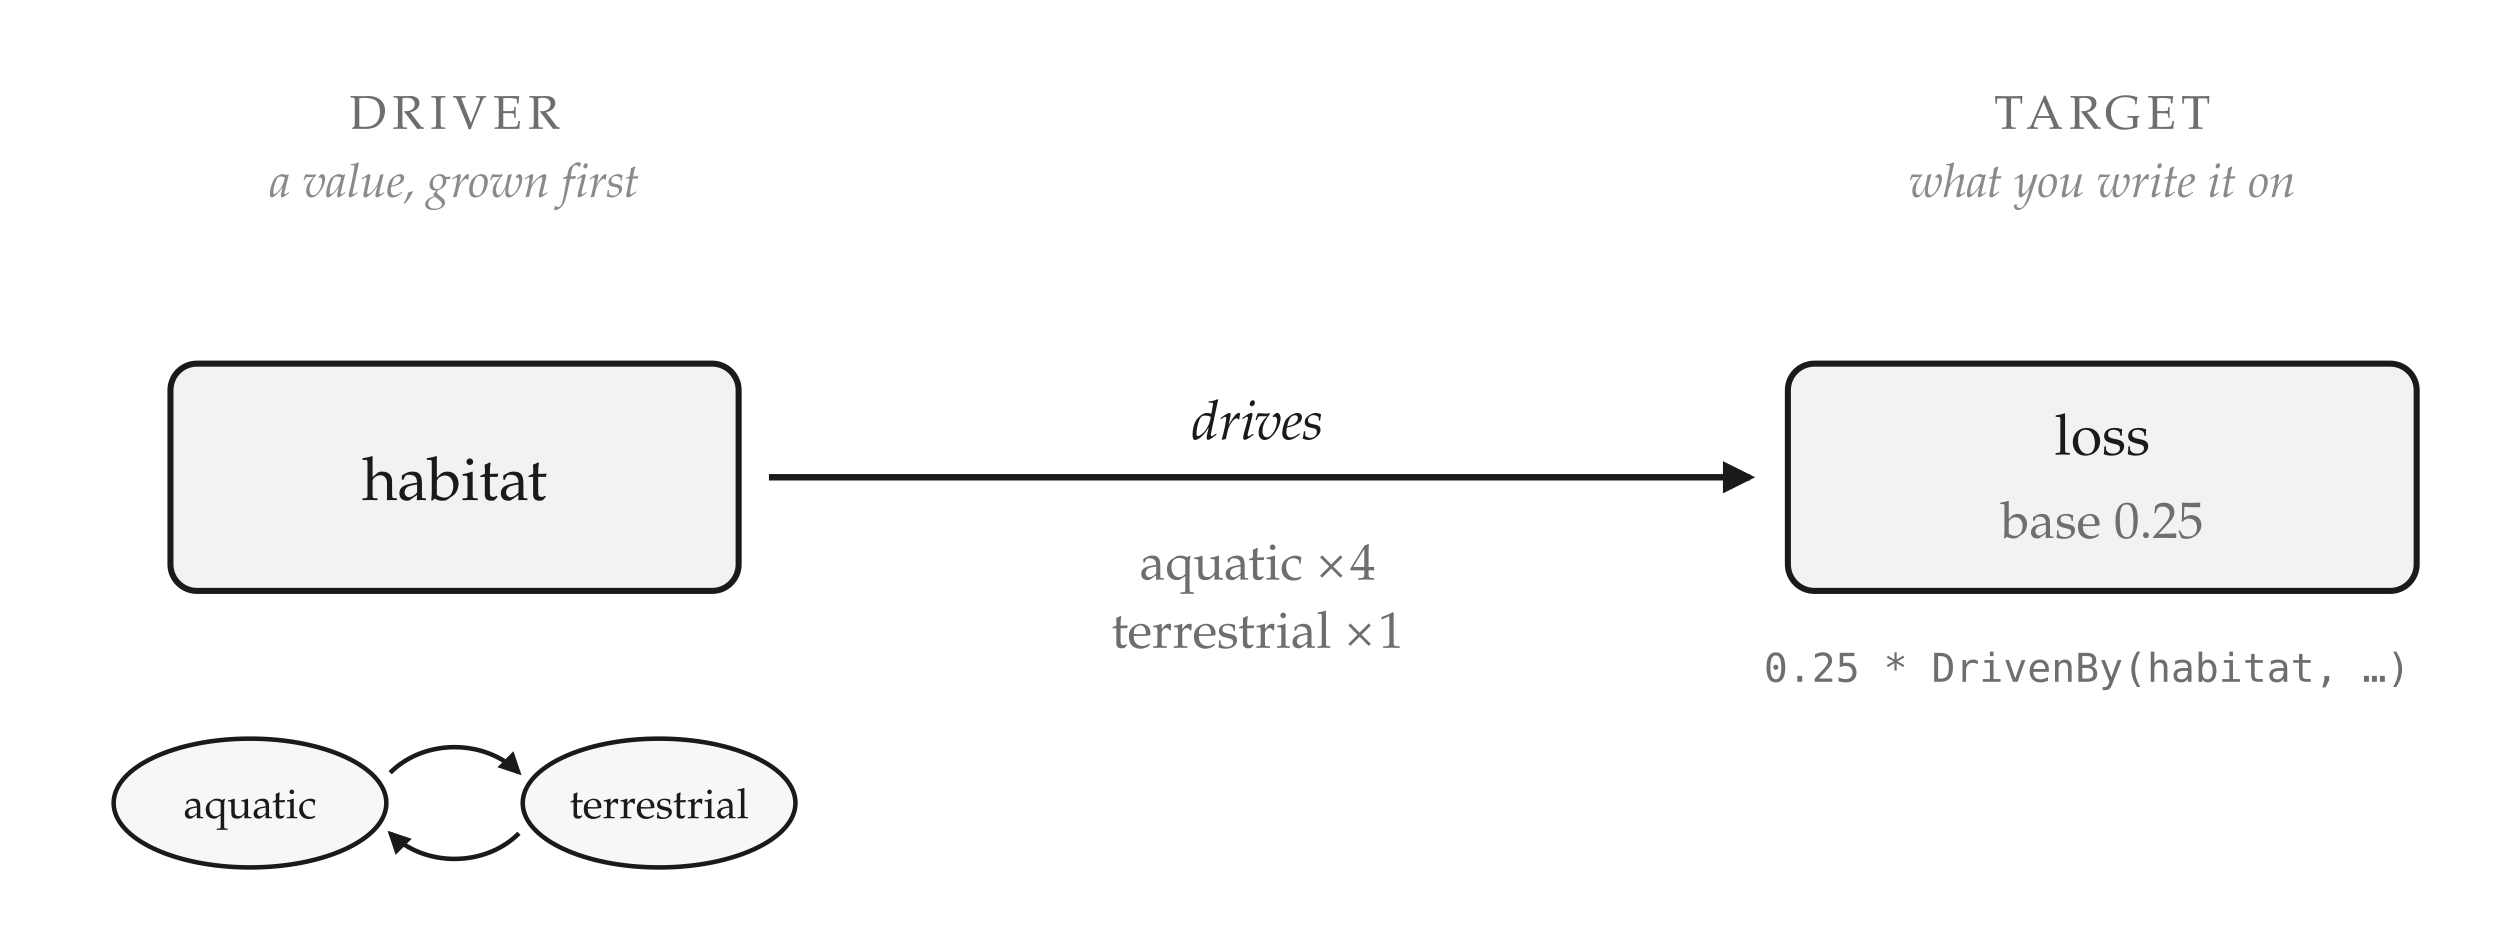
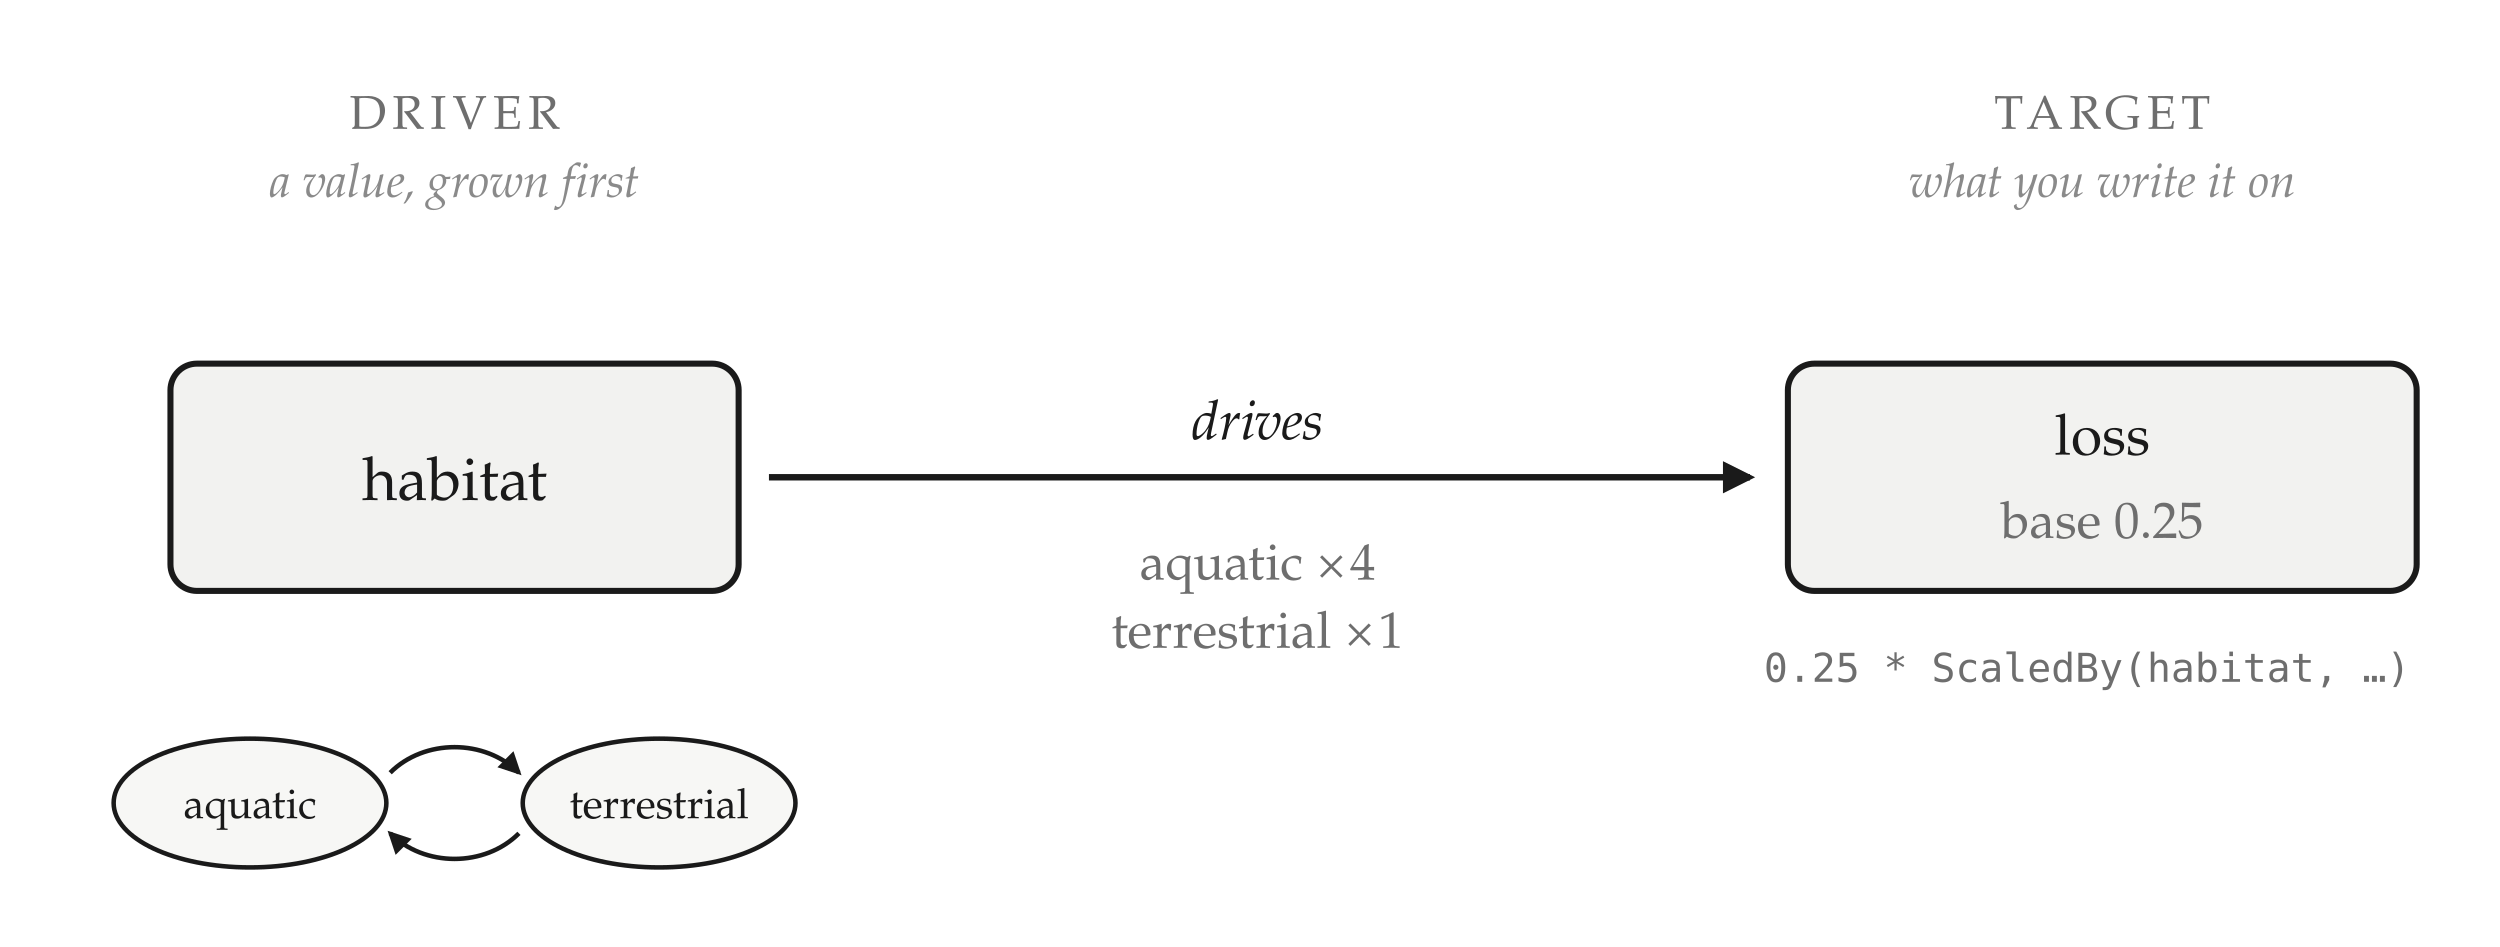
<svg xmlns="http://www.w3.org/2000/svg" viewBox="0 0 660 250" role="img" font-family="Iowan Old Style, Palatino, Georgia, serif">
  <style>
  @media (prefers-color-scheme: dark) {
    .node{fill:#191d20;stroke:#e7ebe9}
    .lbl{fill:#e7ebe9}
    .dim{fill:#9aa3a0}
    .edge{stroke:#e7ebe9}
    .head{fill:#e7ebe9}
  }
</style>
  <defs>
    <marker id="cb" markerWidth="5" markerHeight="5" refX="4.2" refY="2.5" orient="auto">
      <path class="head" d="M0,0 L5,2.5 L0,5 z" fill="#1a1a1a" />
    </marker>
  </defs>
  <g class="dim" fill="#6e6e6e" font-size="12.5" letter-spacing="1.6" text-anchor="middle">
    <text x="120" y="34">DRIVER</text>
    <text x="555" y="34">TARGET</text>
  </g>
  <g class="dim" fill="#8a8a8a" font-size="12.5" font-style="italic" text-anchor="middle">
    <text x="120" y="52">a value, grown first</text>
    <text x="555" y="52">what you write it on</text>
  </g>
  <g class="node" fill="#f2f2f0" stroke="#1a1a1a" stroke-width="1.6">
    <rect x="45" y="96" width="150" height="60" rx="7" />
  </g>
  <g class="lbl" fill="#1a1a1a" font-size="16" text-anchor="middle">
    <text x="120" y="132">habitat</text>
  </g>
  <g class="node" fill="#f7f7f5" stroke="#1a1a1a" stroke-width="1.2">
    <ellipse cx="66" cy="212" rx="36" ry="17" />
    <ellipse cx="174" cy="212" rx="36" ry="17" />
  </g>
  <g class="lbl" fill="#1a1a1a" font-size="11" text-anchor="middle">
    <text x="66" y="216">aquatic</text>
    <text x="174" y="216">terrestrial</text>
  </g>
  <g class="edge" fill="none" stroke="#1a1a1a" stroke-width="1.2">
    <path d="M 103,204 C 112,195 128,195 137,204" marker-end="url(#cb)" />
    <path d="M 137,220 C 128,229 112,229 103,220" marker-end="url(#cb)" />
  </g>
  <g class="edge" fill="none" stroke="#1a1a1a" stroke-width="1.7">
    <line x1="203" y1="126" x2="462" y2="126" marker-end="url(#cb)" />
  </g>
  <g class="lbl" fill="#1a1a1a" font-size="14.5" text-anchor="middle">
    <text x="332" y="116" font-style="italic">drives</text>
  </g>
  <g class="dim" fill="#6e6e6e" font-size="13.5" text-anchor="middle">
    <text x="332" y="153">aquatic × 4</text>
    <text x="332" y="171">terrestrial × 1</text>
  </g>
  <g class="node" fill="#f2f2f0" stroke="#1a1a1a" stroke-width="1.6">
    <rect x="472" y="96" width="166" height="60" rx="7" />
  </g>
  <g class="lbl" fill="#1a1a1a" text-anchor="middle">
    <text x="555" y="120" font-size="15">loss</text>
    <text x="555" y="142" font-size="13.5" fill="#6e6e6e">base 0.25</text>
  </g>
  <g class="dim" fill="#6e6e6e" font-size="10.5" text-anchor="middle" font-family="SFMono-Regular, Menlo, Consolas, monospace">
-     <text x="551" y="180">0.25 * DrivenBy(habitat, …)</text>
+     <text x="551" y="180">0.25 * ScaledBy(habitat, …)</text>
  </g>
</svg>
